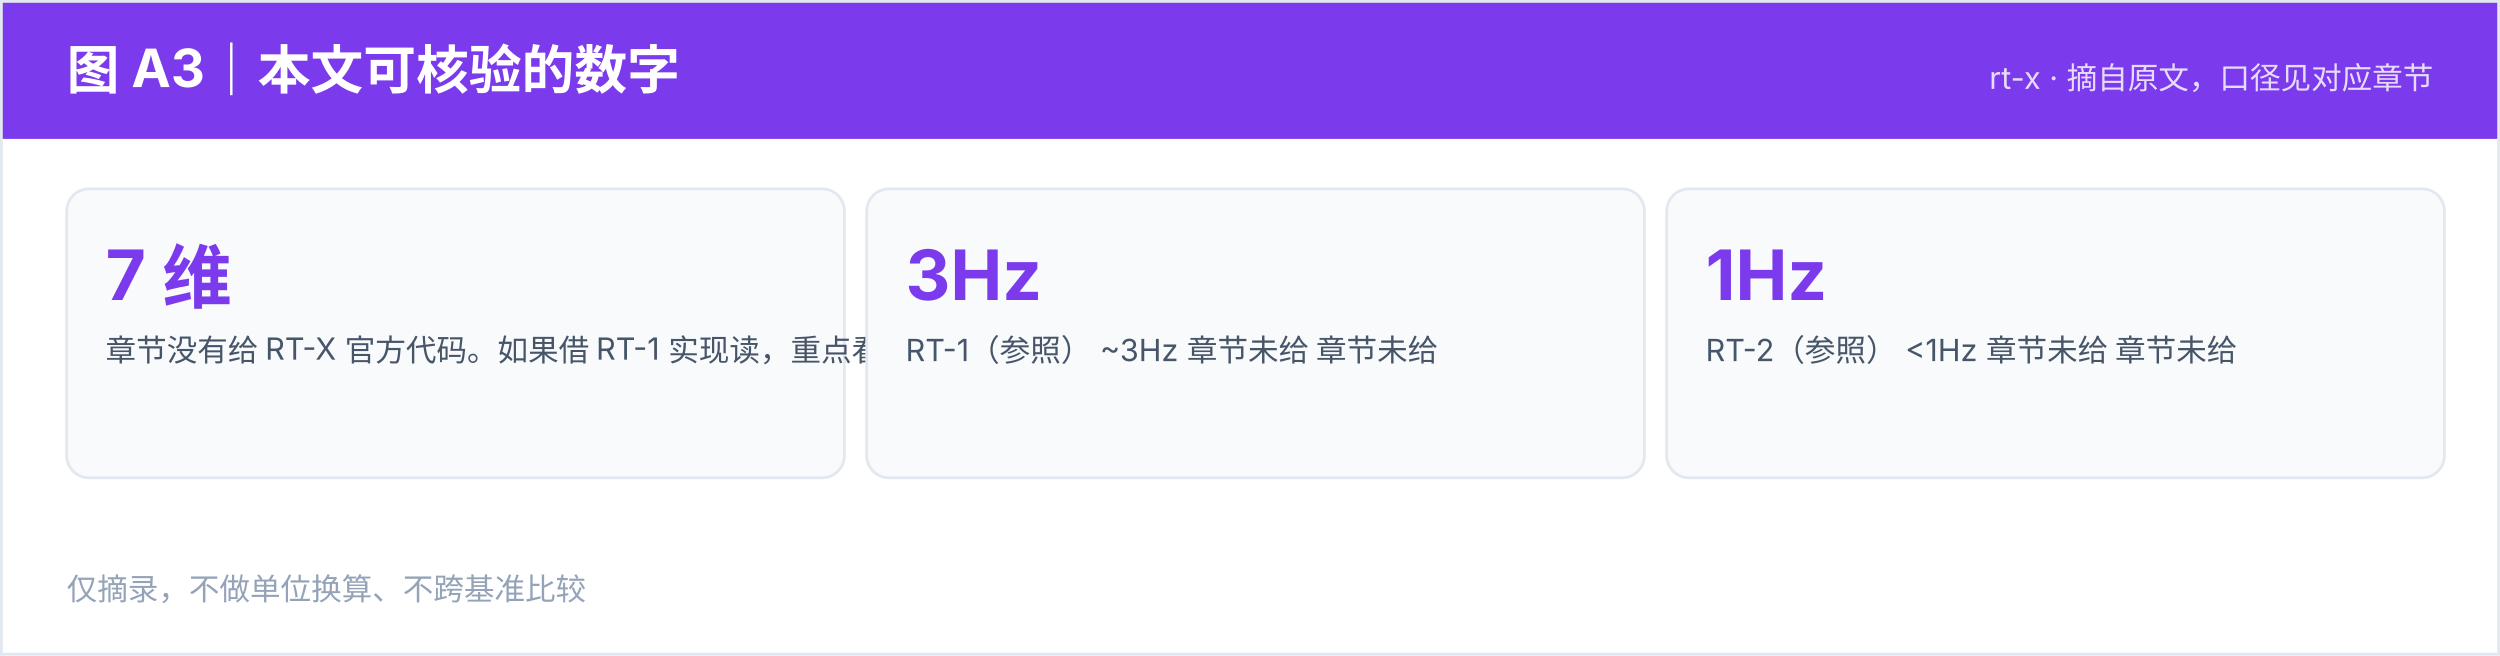
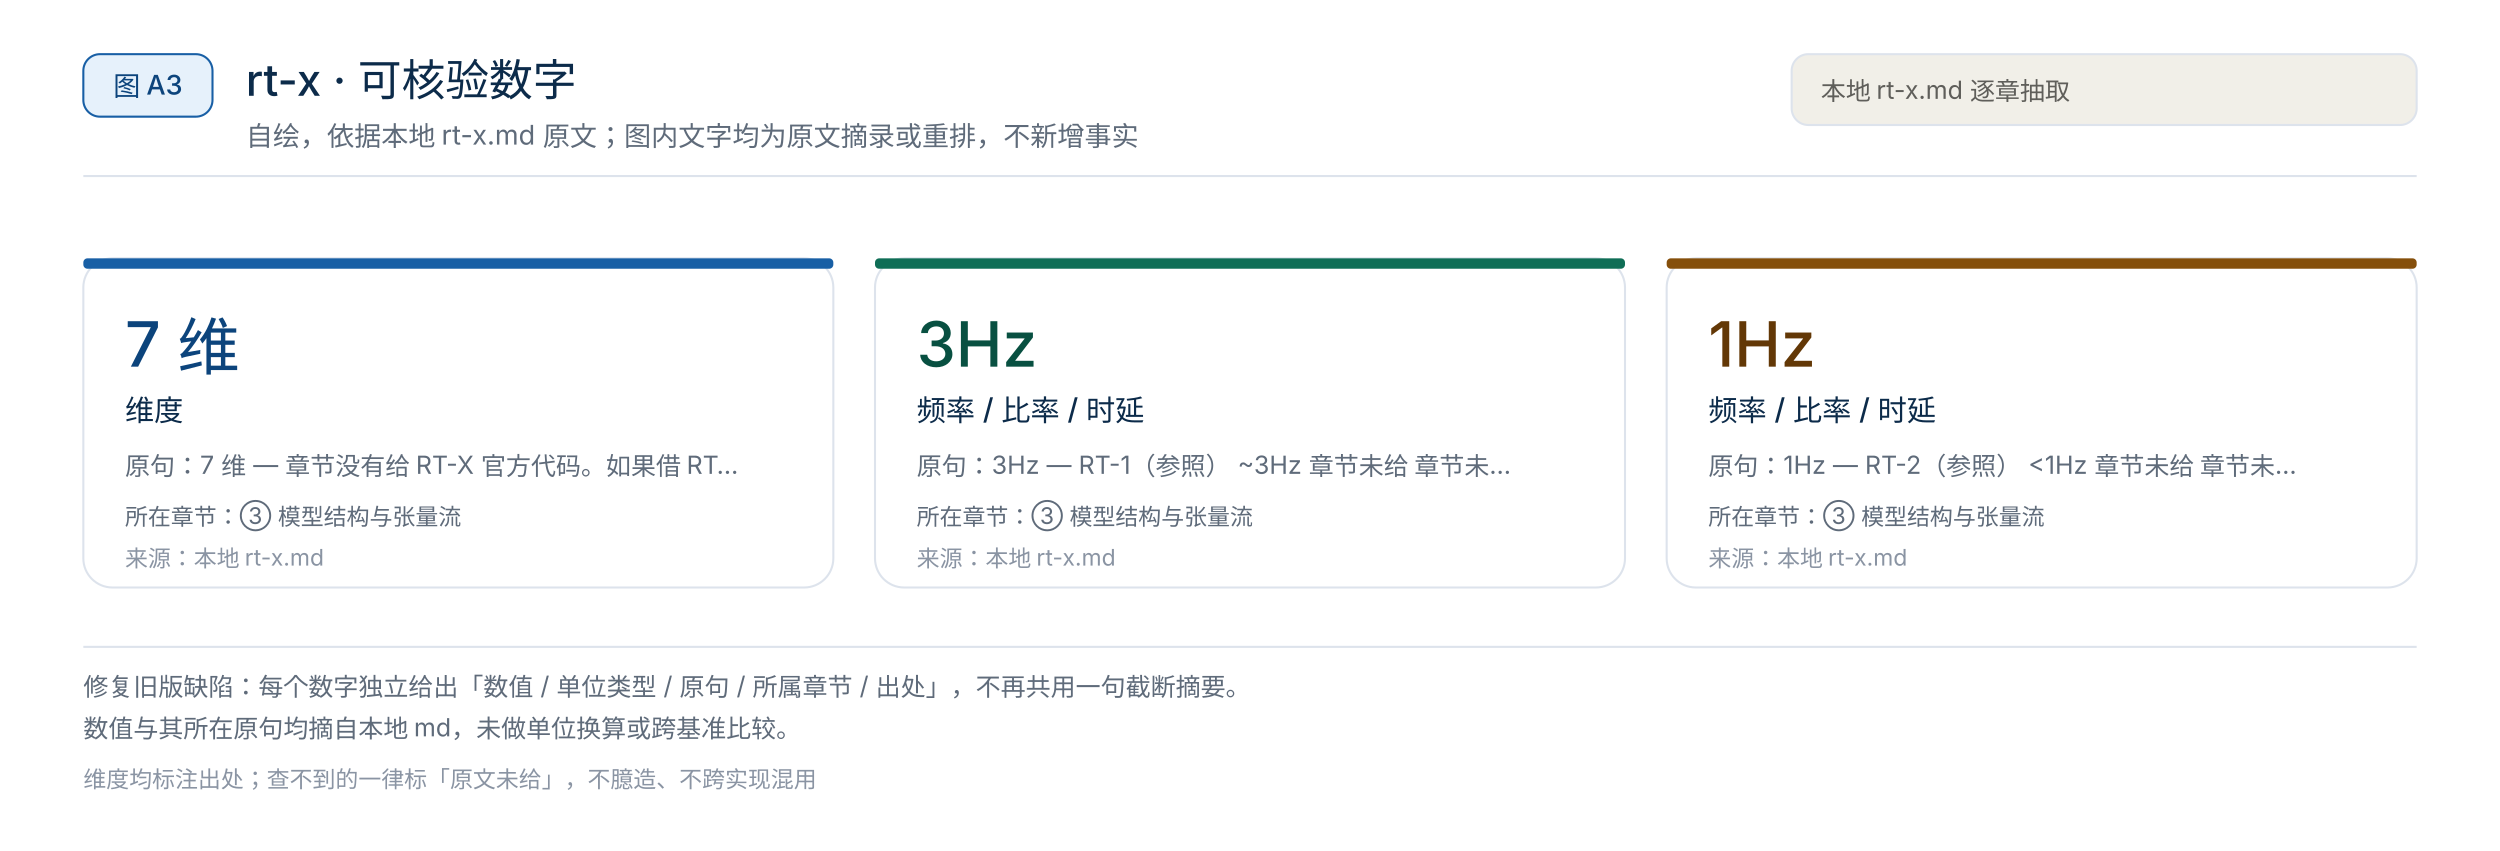
- <svg xmlns="http://www.w3.org/2000/svg" viewBox="0 0 900 236" width="900" height="236" font-family="PingFang SC, -apple-system, BlinkMacSystemFont, Microsoft YaHei, sans-serif">
-   <rect width="900" height="236" fill="#ffffff" />
-   <rect x="0" y="0" width="900" height="50" fill="#7c3aed" />
-   <text x="24" y="32" font-size="19" fill="#ffffff" font-weight="700" text-anchor="start">图 A3｜本文可核验的数字</text>
-   <text x="876" y="32" font-size="11" fill="#ffffff" font-weight="400" text-anchor="end" opacity="0.82">rt-x · 摘自原文，口径见对应章节</text>
-   <rect x="24" y="68" width="280" height="104" rx="8" fill="#f8fafc" stroke="#e2e8f0" />
-   <text x="38" y="108" font-size="25" fill="#7c3aed" font-weight="700" text-anchor="start">7 维</text>
-   <text x="38" y="130" font-size="11" fill="#475569" font-weight="400" text-anchor="start">章节没有给 RT-X 官方代码。如果借 RT-1 实现读，重点看三处：动作</text>
-   <rect x="312" y="68" width="280" height="104" rx="8" fill="#f8fafc" stroke="#e2e8f0" />
-   <text x="326" y="108" font-size="25" fill="#7c3aed" font-weight="700" text-anchor="start">3Hz</text>
-   <text x="326" y="130" font-size="11" fill="#475569" font-weight="400" text-anchor="start">RT-1（参照） ~3Hz 章节未给 章节未给</text>
-   <rect x="600" y="68" width="280" height="104" rx="8" fill="#f8fafc" stroke="#e2e8f0" />
-   <text x="614" y="108" font-size="25" fill="#7c3aed" font-weight="700" text-anchor="start">1Hz</text>
-   <text x="614" y="130" font-size="11" fill="#475569" font-weight="400" text-anchor="start">RT-2（参照） &lt;1Hz 章节未给 章节未给</text>
-   <text x="24" y="216" font-size="11" fill="#94a3b8" font-weight="400" text-anchor="start">仅摘录，不做单位换算、不跨基准比较</text>
-   <rect x="0.5" y="0.5" width="899" height="235" fill="none" stroke="#e2e8f0" />
+ <svg xmlns="http://www.w3.org/2000/svg" width="1200" height="408" viewBox="0 0 1200 408" role="img">
+   <defs>
+     <marker id="arrow" viewBox="0 0 10 10" refX="8" refY="5" markerWidth="6" markerHeight="6" orient="auto-start-reverse">
+       <path d="M2 1L8 5L2 9" fill="none" stroke="#185FA5" stroke-width="1.6" stroke-linecap="round" stroke-linejoin="round" />
+     </marker>
+   </defs>
+   <rect x="0" y="0" width="1200" height="408" rx="0" fill="#FFFFFF" stroke="#FFFFFF" stroke-width="1" />
+   <text x="118" y="46" font-family="-apple-system,BlinkMacSystemFont,'PingFang SC','Microsoft YaHei',sans-serif" font-size="21" font-weight="500" fill="#0C2B4A" text-anchor="start">rt-x · 可核验数字</text>
+   <text x="118" y="70" font-family="-apple-system,BlinkMacSystemFont,'PingFang SC','Microsoft YaHei',sans-serif" font-size="13" font-weight="400" fill="#5F6B7A" text-anchor="start">自绘，依据本地 rt-x.md 原文；图内文字均为原文摘录或重排，不新增事实</text>
+   <rect x="40" y="84" width="1120" height="1" rx="0" fill="#DDE3EC" stroke="#DDE3EC" stroke-width="0" />
+   <rect x="860" y="26" width="300" height="34" rx="8" fill="#F1EFE8" stroke="#DDE3EC" stroke-width="1" />
+   <text x="874" y="48" font-family="-apple-system,BlinkMacSystemFont,'PingFang SC','Microsoft YaHei',sans-serif" font-size="12" font-weight="400" fill="#5F5E5A" text-anchor="start">本地 rt-x.md 逐章抽取</text>
+   <rect x="40" y="26" width="62" height="30" rx="8" fill="#E6F1FB" stroke="#185FA5" stroke-width="1" />
+   <text x="71" y="46" font-family="-apple-system,BlinkMacSystemFont,'PingFang SC','Microsoft YaHei',sans-serif" font-size="13" font-weight="500" fill="#0C447C" text-anchor="middle">图 A3</text>
+   <rect x="40" y="124" width="360" height="158" rx="14" fill="#FFFFFF" stroke="#DDE3EC" stroke-width="1" />
+   <rect x="40" y="124" width="360" height="5" rx="2" fill="#185FA5" stroke="#185FA5" stroke-width="0" />
+   <text x="60" y="176" font-family="-apple-system,BlinkMacSystemFont,'PingFang SC','Microsoft YaHei',sans-serif" font-size="30" font-weight="500" fill="#0C447C" text-anchor="start">7 维</text>
+   <text x="60" y="202" font-family="-apple-system,BlinkMacSystemFont,'PingFang SC','Microsoft YaHei',sans-serif" font-size="14" font-weight="500" fill="#0C2B4A" text-anchor="start">维度</text>
+   <text x="60" y="228" font-family="-apple-system,BlinkMacSystemFont,'PingFang SC','Microsoft YaHei',sans-serif" font-size="12" font-weight="400" fill="#5F6B7A" text-anchor="start">原句：7 维 — 章节没有给 RT-X 官方代码。如果借 RT…</text>
+   <text x="60" y="252" font-family="-apple-system,BlinkMacSystemFont,'PingFang SC','Microsoft YaHei',sans-serif" font-size="11" font-weight="400" fill="#5F6B7A" text-anchor="start">所在章节：③ 模型结构与张量流</text>
+   <text x="60" y="272" font-family="-apple-system,BlinkMacSystemFont,'PingFang SC','Microsoft YaHei',sans-serif" font-size="11" font-weight="400" fill="#8A94A3" text-anchor="start">来源：本地 rt-x.md</text>
+   <rect x="420" y="124" width="360" height="158" rx="14" fill="#FFFFFF" stroke="#DDE3EC" stroke-width="1" />
+   <rect x="420" y="124" width="360" height="5" rx="2" fill="#0F6E56" stroke="#0F6E56" stroke-width="0" />
+   <text x="440" y="176" font-family="-apple-system,BlinkMacSystemFont,'PingFang SC','Microsoft YaHei',sans-serif" font-size="30" font-weight="500" fill="#085041" text-anchor="start">3Hz</text>
+   <text x="440" y="202" font-family="-apple-system,BlinkMacSystemFont,'PingFang SC','Microsoft YaHei',sans-serif" font-size="14" font-weight="500" fill="#0C2B4A" text-anchor="start">频率 / 比率 / 时延</text>
+   <text x="440" y="228" font-family="-apple-system,BlinkMacSystemFont,'PingFang SC','Microsoft YaHei',sans-serif" font-size="12" font-weight="400" fill="#5F6B7A" text-anchor="start">原句：3Hz — RT-1（参照） ~3Hz 章节未给 章节未…</text>
+   <text x="440" y="252" font-family="-apple-system,BlinkMacSystemFont,'PingFang SC','Microsoft YaHei',sans-serif" font-size="11" font-weight="400" fill="#5F6B7A" text-anchor="start">所在章节：③ 模型结构与张量流</text>
+   <text x="440" y="272" font-family="-apple-system,BlinkMacSystemFont,'PingFang SC','Microsoft YaHei',sans-serif" font-size="11" font-weight="400" fill="#8A94A3" text-anchor="start">来源：本地 rt-x.md</text>
+   <rect x="800" y="124" width="360" height="158" rx="14" fill="#FFFFFF" stroke="#DDE3EC" stroke-width="1" />
+   <rect x="800" y="124" width="360" height="5" rx="2" fill="#854F0B" stroke="#854F0B" stroke-width="0" />
+   <text x="820" y="176" font-family="-apple-system,BlinkMacSystemFont,'PingFang SC','Microsoft YaHei',sans-serif" font-size="30" font-weight="500" fill="#633806" text-anchor="start">1Hz</text>
+   <text x="820" y="202" font-family="-apple-system,BlinkMacSystemFont,'PingFang SC','Microsoft YaHei',sans-serif" font-size="14" font-weight="500" fill="#0C2B4A" text-anchor="start">频率 / 比率 / 时延</text>
+   <text x="820" y="228" font-family="-apple-system,BlinkMacSystemFont,'PingFang SC','Microsoft YaHei',sans-serif" font-size="12" font-weight="400" fill="#5F6B7A" text-anchor="start">原句：1Hz — RT-2（参照） &lt;1Hz 章节未给 章节未…</text>
+   <text x="820" y="252" font-family="-apple-system,BlinkMacSystemFont,'PingFang SC','Microsoft YaHei',sans-serif" font-size="11" font-weight="400" fill="#5F6B7A" text-anchor="start">所在章节：③ 模型结构与张量流</text>
+   <text x="820" y="272" font-family="-apple-system,BlinkMacSystemFont,'PingFang SC','Microsoft YaHei',sans-serif" font-size="11" font-weight="400" fill="#8A94A3" text-anchor="start">来源：本地 rt-x.md</text>
+   <rect x="40" y="310" width="1120" height="1" rx="0" fill="#DDE3EC" stroke="#DDE3EC" stroke-width="0" />
+   <text x="40" y="334" font-family="-apple-system,BlinkMacSystemFont,'PingFang SC','Microsoft YaHei',sans-serif" font-size="12" font-weight="400" fill="#5F6B7A" text-anchor="start">修复旧版缺陷：每个数字独立给出「数值 / 单位类型 / 原句 / 所属章节 / 出处」，不再共用一句截断摘要。</text>
+   <text x="40" y="354" font-family="-apple-system,BlinkMacSystemFont,'PingFang SC','Microsoft YaHei',sans-serif" font-size="12" font-weight="400" fill="#5F6B7A" text-anchor="start">数值与其所在原句均摘自本地 md，未做单位换算或跨基准比较。</text>
+   <text x="40" y="378" font-family="-apple-system,BlinkMacSystemFont,'PingFang SC','Microsoft YaHei',sans-serif" font-size="11" font-weight="400" fill="#8A94A3" text-anchor="start">维度均标注出处；查不到的一律标「原文未给」，不臆造、不跨实现混用</text>
</svg>
